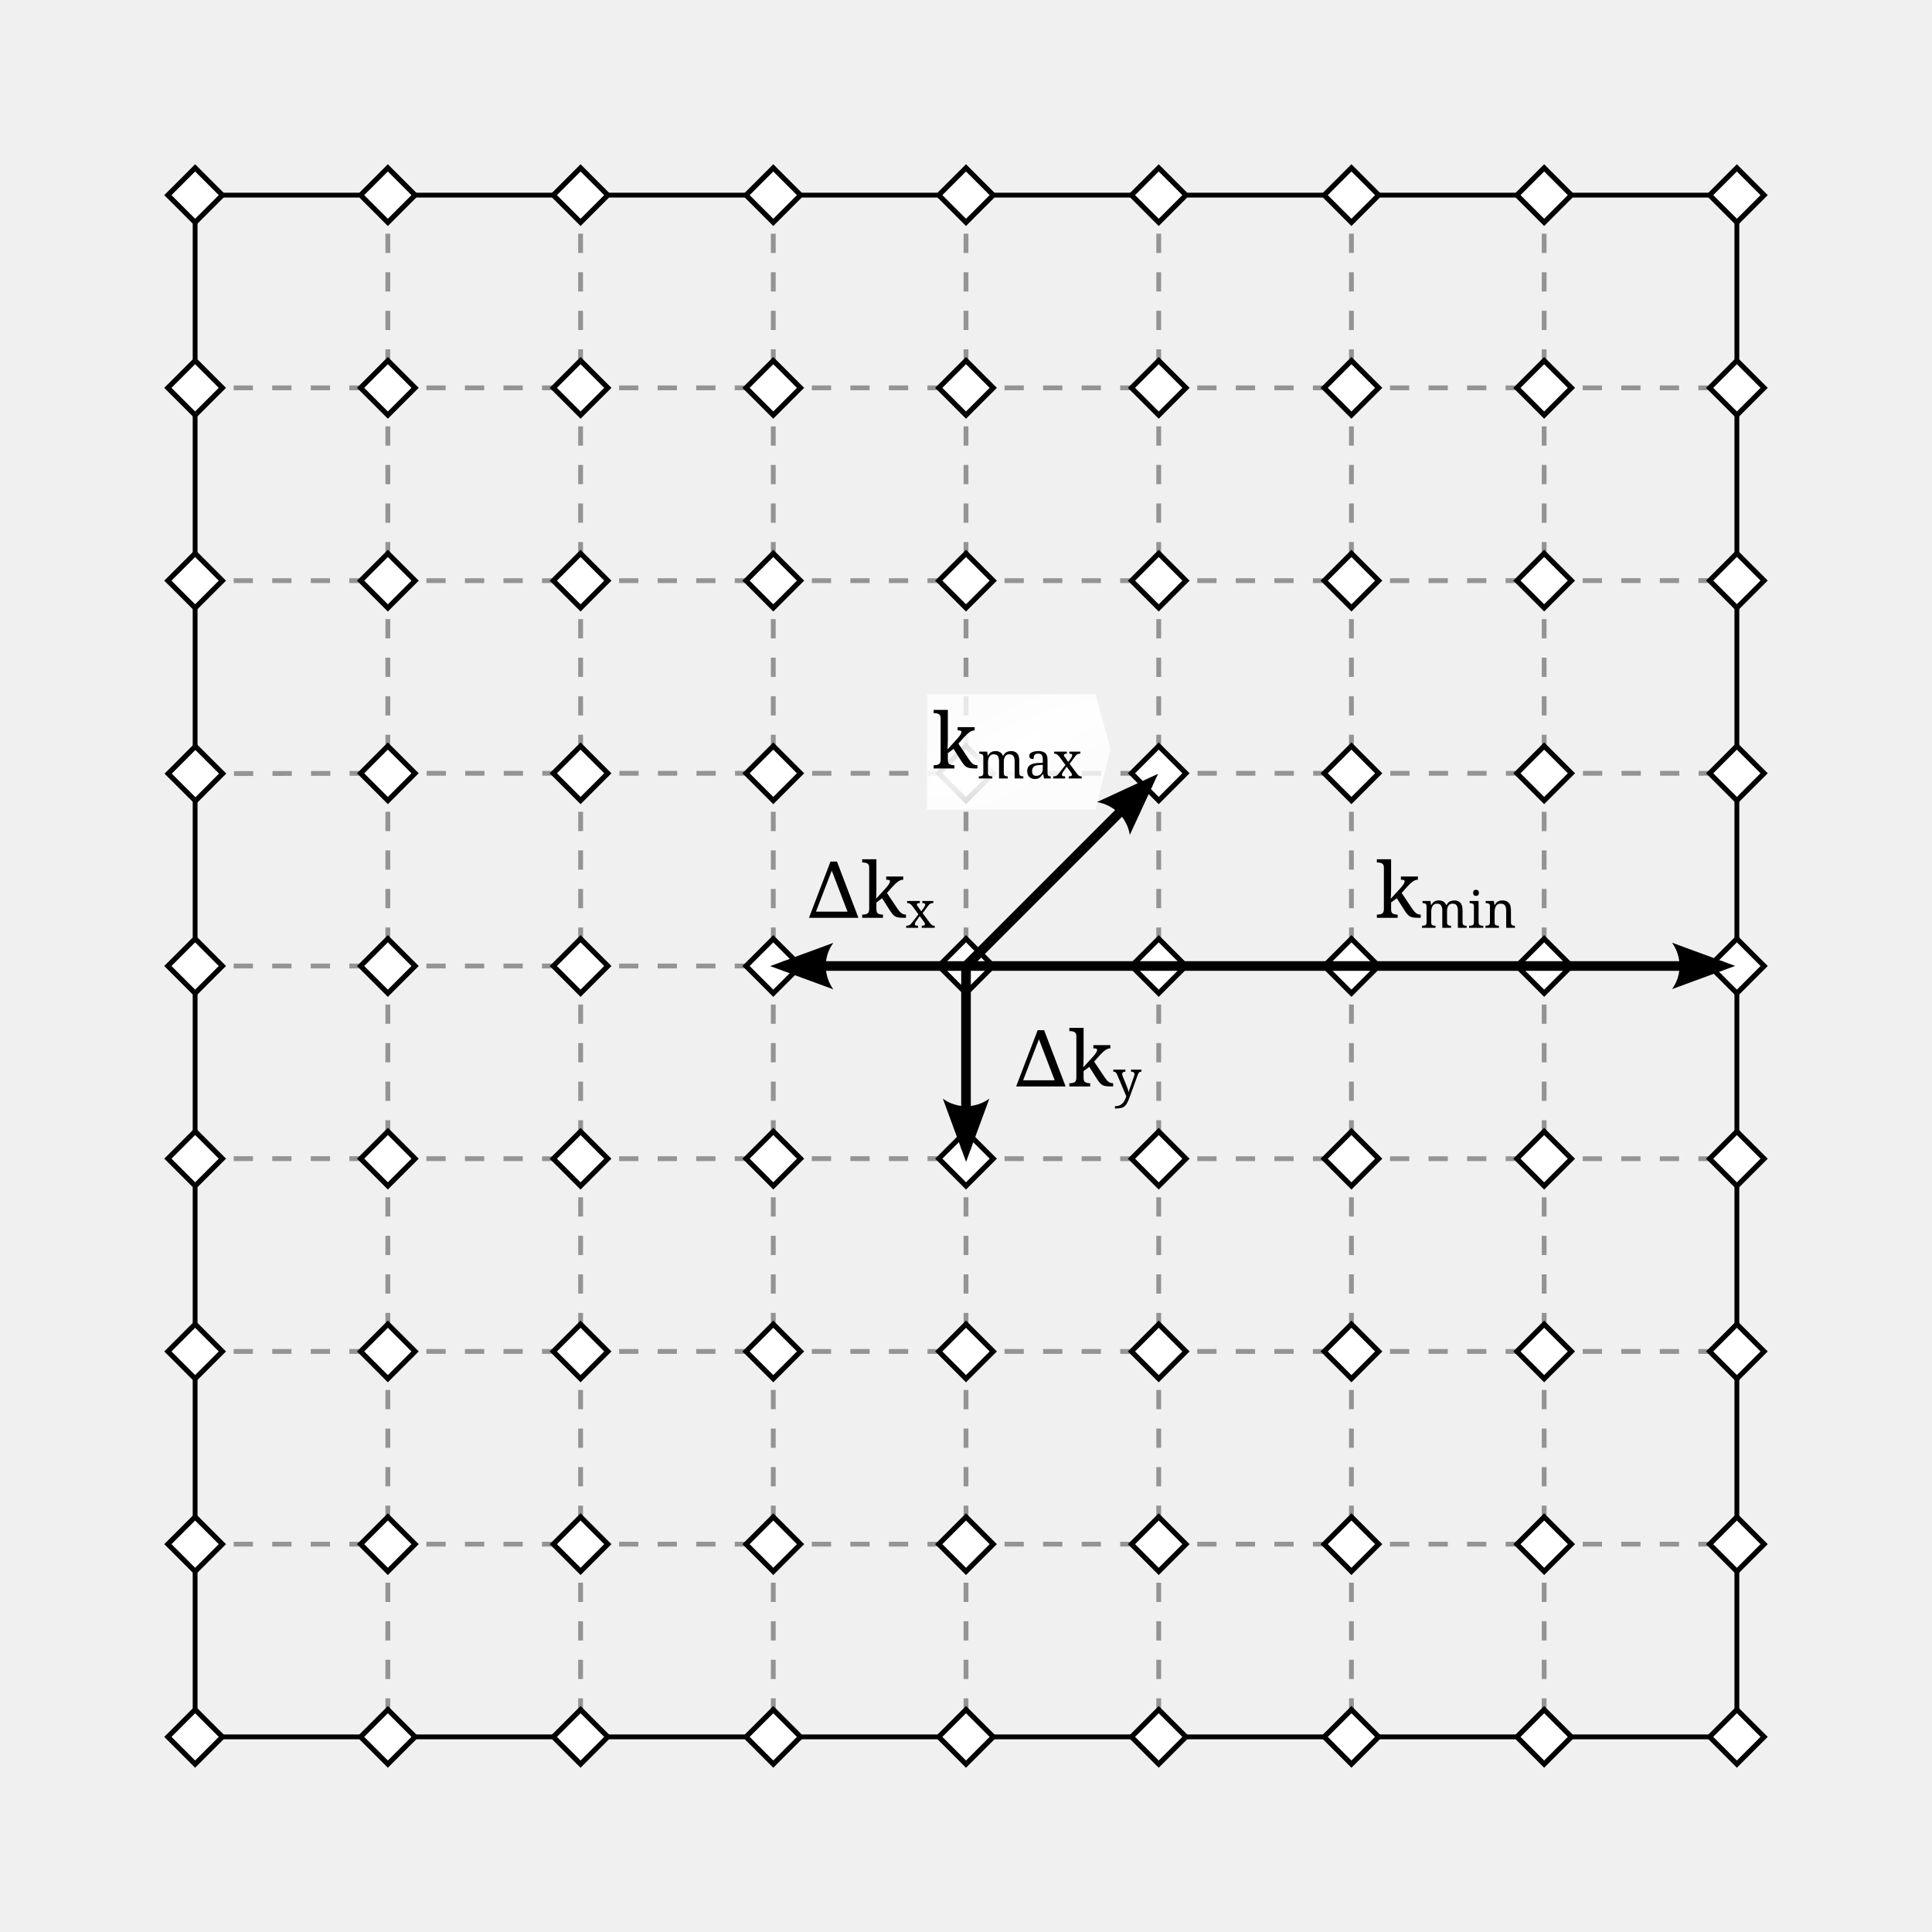
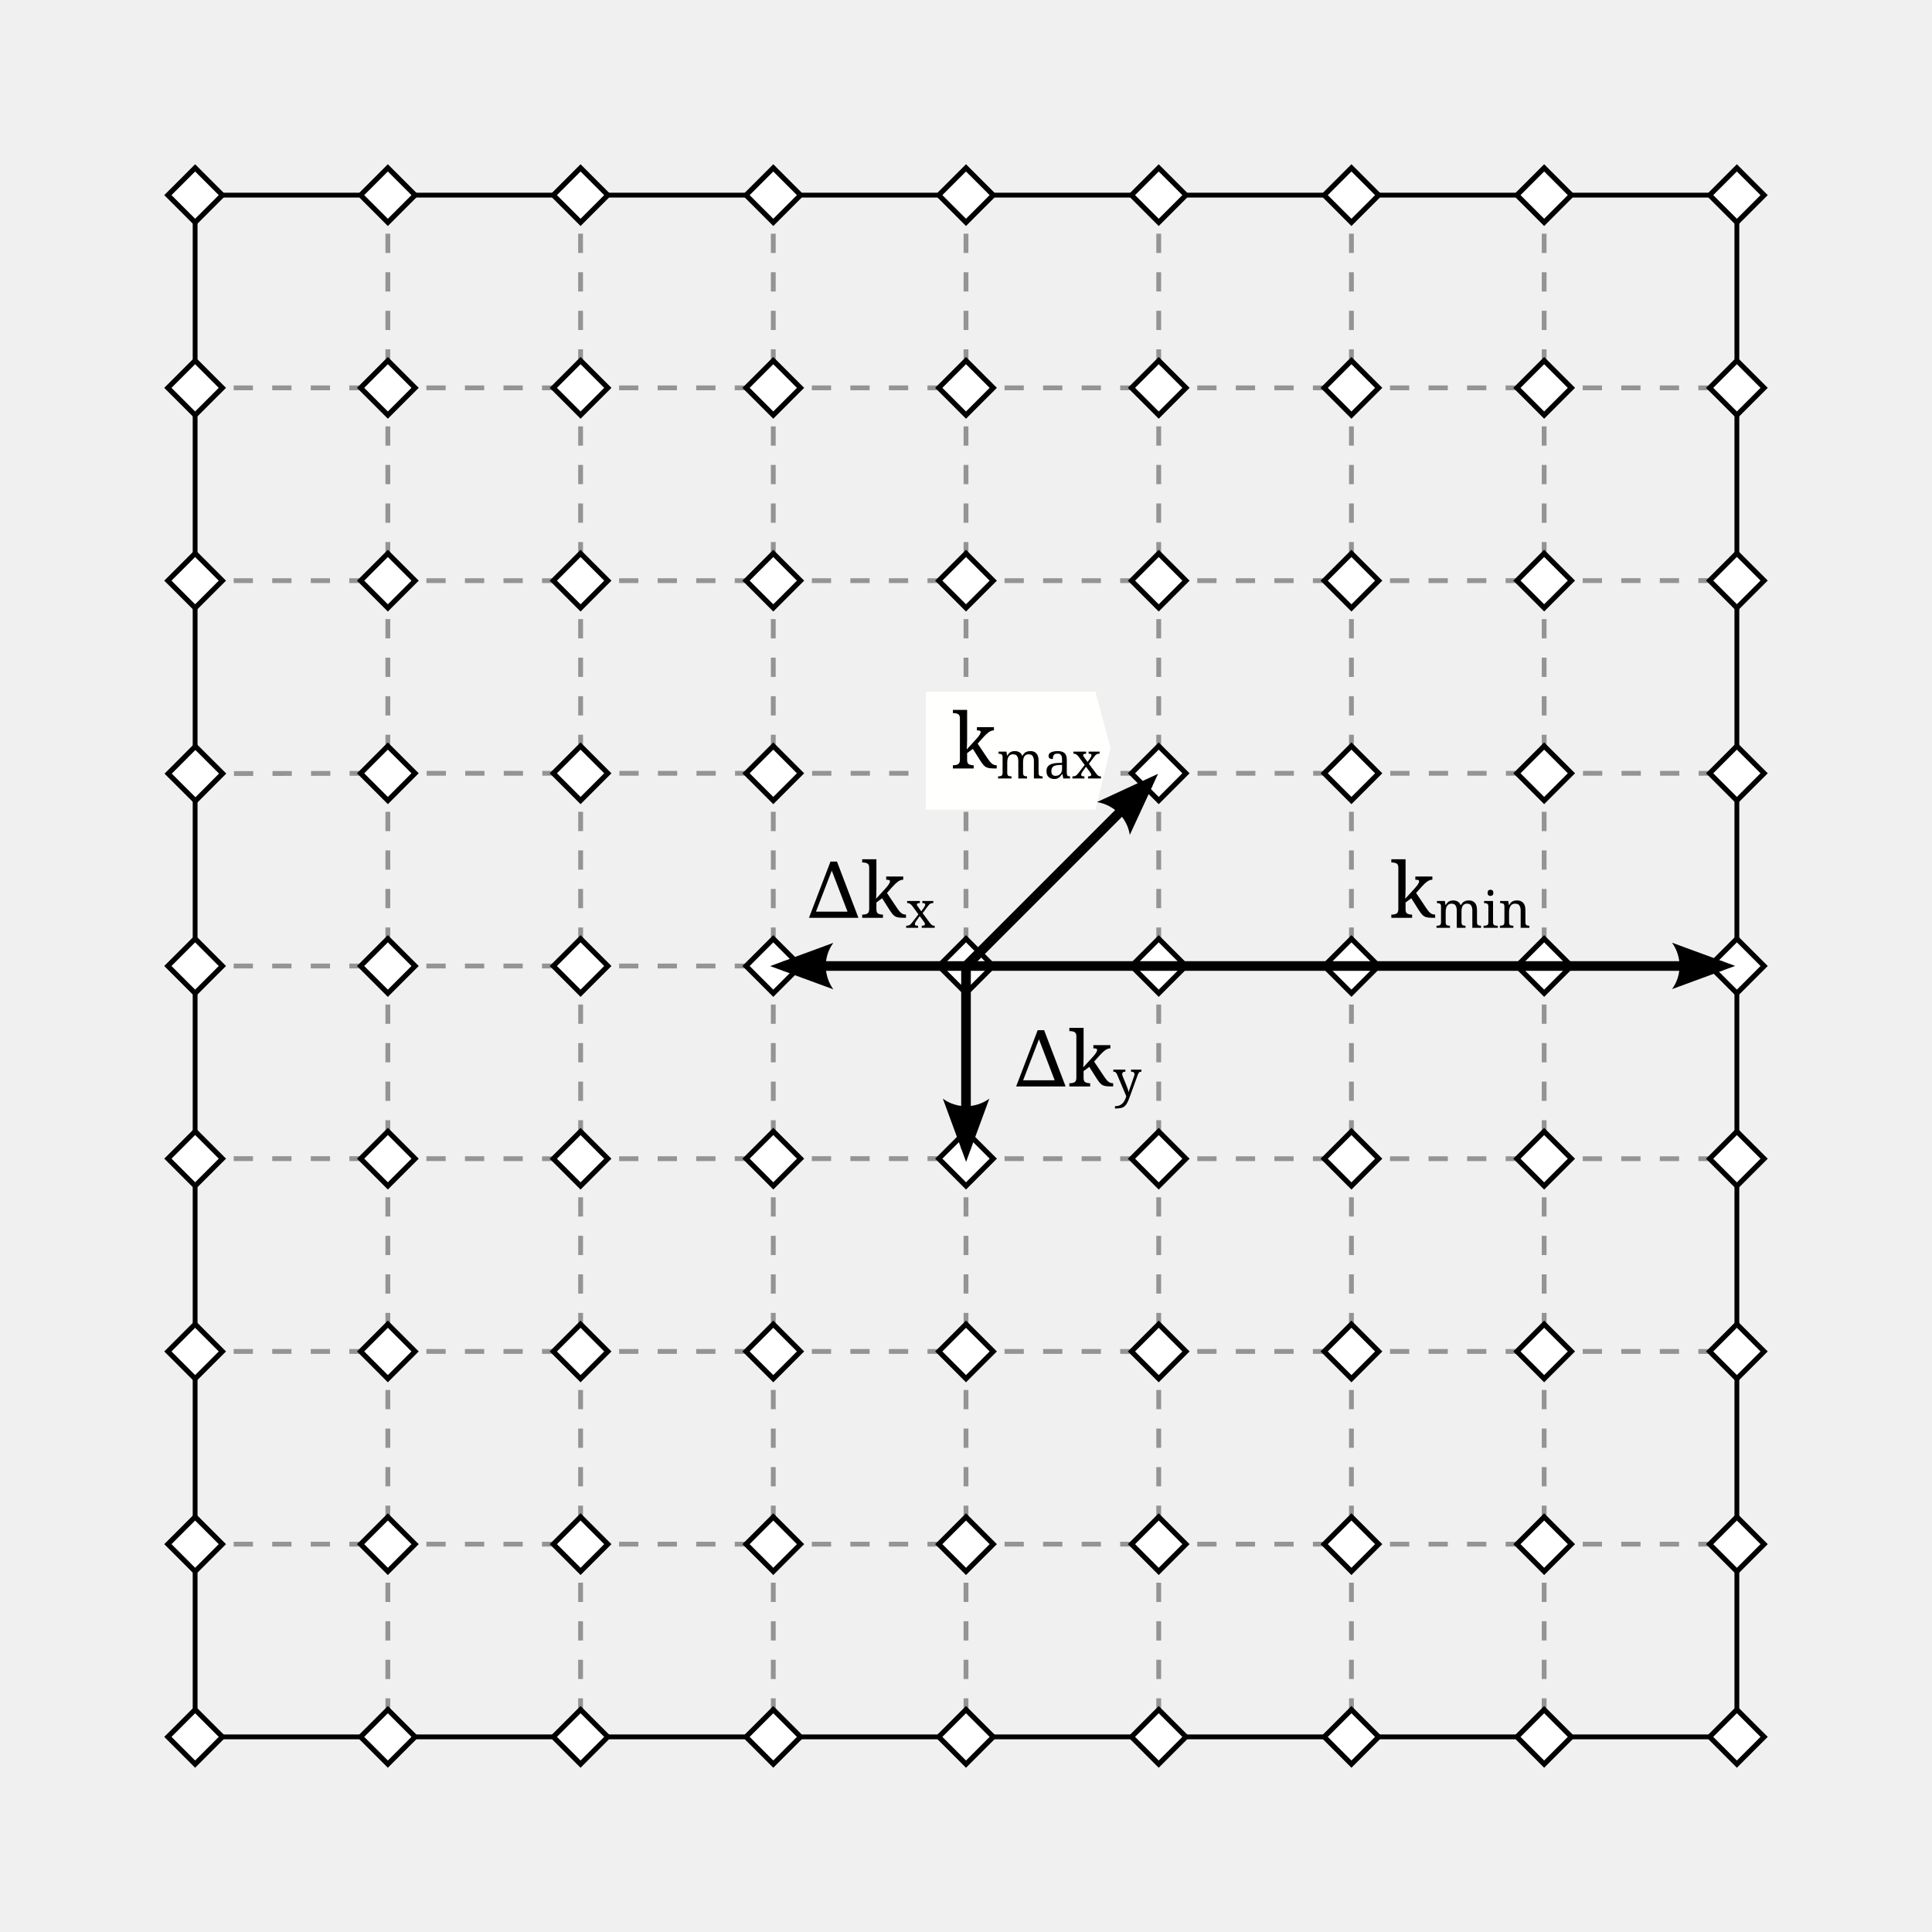
<svg xmlns="http://www.w3.org/2000/svg" xmlns:xlink="http://www.w3.org/1999/xlink" width="401" height="401" id="svg2" version="1.1">
  <defs id="defs4">
    <linearGradient id="linearGradient8533">
      <stop id="stop8535" offset="0" style="stop-color:#ffffff;stop-opacity:1;" />
      <stop id="stop8537" offset="1" style="stop-color:#ffffff;stop-opacity:0.784;" />
    </linearGradient>
    <marker orient="auto" refY="0.0" refX="0.0" id="Arrow2Mend" style="overflow:visible;">
      <path id="path3794" style="fill-rule:evenodd;stroke-width:0.625;stroke-linejoin:round;" d="M 8.719,4.034 L -2.207,0.016 L 8.719,-4.002 C 6.973,-1.63 6.983,1.616 8.719,4.034 z " transform="scale(0.6) rotate(180) translate(0,0)" />
    </marker>
    <marker orient="auto" refY="0.0" refX="0.0" id="Arrow2Lend" style="overflow:visible;">
      <path id="path3788" style="fill-rule:evenodd;stroke-width:0.625;stroke-linejoin:round;" d="M 8.719,4.034 L -2.207,0.016 L 8.719,-4.002 C 6.973,-1.63 6.983,1.616 8.719,4.034 z " transform="scale(1.1) rotate(180) translate(1,0)" />
    </marker>
    <marker orient="auto" refY="0" refX="0" id="EmptyDiamondL" style="overflow:visible">
      <path id="path3873" d="M 0,-7.071 -7.071,0 0,7.071 7.071,0 0,-7.071 z" style="fill:#ffffff;fill-rule:evenodd;stroke:#000000;stroke-width:1pt" transform="scale(0.8,0.8)" />
    </marker>
    <marker orient="auto" refY="0" refX="0" id="DotL" style="overflow:visible">
      <path id="path3828" d="m -2.5,-1 c 0,2.76 -2.24,5 -5,5 -2.76,0 -5,-2.24 -5,-5 0,-2.76 2.24,-5 5,-5 2.76,0 5,2.24 5,5 z" style="fill-rule:evenodd;stroke:#000000;stroke-width:1pt" transform="matrix(0.8,0,0,0.8,5.92,0.8)" />
    </marker>
    <marker orient="auto" refY="0" refX="0" id="DotM" style="overflow:visible">
      <path id="path3831" d="m -2.5,-1 c 0,2.76 -2.24,5 -5,5 -2.76,0 -5,-2.24 -5,-5 0,-2.76 2.24,-5 5,-5 2.76,0 5,2.24 5,5 z" style="fill-rule:evenodd;stroke:#000000;stroke-width:1pt" transform="matrix(0.4,0,0,0.4,2.96,0.4)" />
    </marker>
    <marker orient="auto" refY="0" refX="0" id="EmptyDiamondL-1" style="overflow:visible">
      <path id="path3873-7" d="M 0,-7.071 -7.071,0 0,7.071 7.071,0 0,-7.071 z" style="fill:#ffffff;fill-rule:evenodd;stroke:#000000;stroke-width:1pt" transform="scale(0.8,0.8)" />
    </marker>
    <marker orient="auto" refY="0" refX="0" id="marker6063" style="overflow:visible">
      <path id="path6065" d="M 0,-7.071 -7.071,0 0,7.071 7.071,0 0,-7.071 z" style="fill:#ffffff;fill-rule:evenodd;stroke:#000000;stroke-width:1pt" transform="scale(0.8,0.8)" />
    </marker>
    <marker orient="auto" refY="0" refX="0" id="marker6067" style="overflow:visible">
      <path id="path6069" d="M 0,-7.071 -7.071,0 0,7.071 7.071,0 0,-7.071 z" style="fill:#ffffff;fill-rule:evenodd;stroke:#000000;stroke-width:1pt" transform="scale(0.8,0.8)" />
    </marker>
    <marker orient="auto" refY="0" refX="0" id="EmptyDiamondL-0" style="overflow:visible">
      <path id="path3873-9" d="M 0,-7.071 -7.071,0 0,7.071 7.071,0 0,-7.071 z" style="fill:#ffffff;fill-rule:evenodd;stroke:#000000;stroke-width:1pt" transform="scale(0.8,0.8)" />
    </marker>
    <marker orient="auto" refY="0" refX="0" id="marker6063-4" style="overflow:visible">
      <path id="path6065-8" d="M 0,-7.071 -7.071,0 0,7.071 7.071,0 0,-7.071 z" style="fill:#ffffff;fill-rule:evenodd;stroke:#000000;stroke-width:1pt" transform="scale(0.8,0.8)" />
    </marker>
    <marker orient="auto" refY="0" refX="0" id="marker6067-8" style="overflow:visible">
      <path id="path6069-2" d="M 0,-7.071 -7.071,0 0,7.071 7.071,0 0,-7.071 z" style="fill:#ffffff;fill-rule:evenodd;stroke:#000000;stroke-width:1pt" transform="scale(0.8,0.8)" />
    </marker>
    <marker orient="auto" refY="0" refX="0" id="EmptyDiamondL-5" style="overflow:visible">
      <path id="path3873-5" d="M 0,-7.071 -7.071,0 0,7.071 7.071,0 0,-7.071 z" style="fill:#ffffff;fill-rule:evenodd;stroke:#000000;stroke-width:1pt" transform="scale(0.8,0.8)" />
    </marker>
    <marker orient="auto" refY="0" refX="0" id="marker6122" style="overflow:visible">
      <path id="path6124" d="M 0,-7.071 -7.071,0 0,7.071 7.071,0 0,-7.071 z" style="fill:#ffffff;fill-rule:evenodd;stroke:#000000;stroke-width:1pt" transform="scale(0.8,0.8)" />
    </marker>
    <marker orient="auto" refY="0" refX="0" id="marker6126" style="overflow:visible">
      <path id="path6128" d="M 0,-7.071 -7.071,0 0,7.071 7.071,0 0,-7.071 z" style="fill:#ffffff;fill-rule:evenodd;stroke:#000000;stroke-width:1pt" transform="scale(0.8,0.8)" />
    </marker>
    <marker orient="auto" refY="0" refX="0" id="EmptyDiamondL-7" style="overflow:visible">
      <path id="path3873-1" d="M 0,-7.071 -7.071,0 0,7.071 7.071,0 0,-7.071 z" style="fill:#ffffff;fill-rule:evenodd;stroke:#000000;stroke-width:1pt" transform="scale(0.8,0.8)" />
    </marker>
    <marker orient="auto" refY="0" refX="0" id="marker6122-1" style="overflow:visible">
      <path id="path6124-5" d="M 0,-7.071 -7.071,0 0,7.071 7.071,0 0,-7.071 z" style="fill:#ffffff;fill-rule:evenodd;stroke:#000000;stroke-width:1pt" transform="scale(0.8,0.8)" />
    </marker>
    <marker orient="auto" refY="0" refX="0" id="marker6126-2" style="overflow:visible">
      <path id="path6128-7" d="M 0,-7.071 -7.071,0 0,7.071 7.071,0 0,-7.071 z" style="fill:#ffffff;fill-rule:evenodd;stroke:#000000;stroke-width:1pt" transform="scale(0.8,0.8)" />
    </marker>
    <marker orient="auto" refY="0" refX="0" id="EmptyDiamondL-14" style="overflow:visible">
      <path id="path3873-2" d="M 0,-7.071 -7.071,0 0,7.071 7.071,0 0,-7.071 z" style="fill:#ffffff;fill-rule:evenodd;stroke:#000000;stroke-width:1pt" transform="scale(0.8,0.8)" />
    </marker>
    <marker orient="auto" refY="0" refX="0" id="marker6122-3" style="overflow:visible">
      <path id="path6124-2" d="M 0,-7.071 -7.071,0 0,7.071 7.071,0 0,-7.071 z" style="fill:#ffffff;fill-rule:evenodd;stroke:#000000;stroke-width:1pt" transform="scale(0.8,0.8)" />
    </marker>
    <marker orient="auto" refY="0" refX="0" id="marker6126-21" style="overflow:visible">
      <path id="path6128-6" d="M 0,-7.071 -7.071,0 0,7.071 7.071,0 0,-7.071 z" style="fill:#ffffff;fill-rule:evenodd;stroke:#000000;stroke-width:1pt" transform="scale(0.8,0.8)" />
    </marker>
    <marker orient="auto" refY="0" refX="0" id="EmptyDiamondL-57" style="overflow:visible">
      <path id="path3873-6" d="M 0,-7.071 -7.071,0 0,7.071 7.071,0 0,-7.071 z" style="fill:#ffffff;fill-rule:evenodd;stroke:#000000;stroke-width:1pt" transform="scale(0.8,0.8)" />
    </marker>
    <marker orient="auto" refY="0" refX="0" id="marker6122-18" style="overflow:visible">
      <path id="path6124-9" d="M 0,-7.071 -7.071,0 0,7.071 7.071,0 0,-7.071 z" style="fill:#ffffff;fill-rule:evenodd;stroke:#000000;stroke-width:1pt" transform="scale(0.8,0.8)" />
    </marker>
    <marker orient="auto" refY="0" refX="0" id="marker6126-27" style="overflow:visible">
      <path id="path6128-9" d="M 0,-7.071 -7.071,0 0,7.071 7.071,0 0,-7.071 z" style="fill:#ffffff;fill-rule:evenodd;stroke:#000000;stroke-width:1pt" transform="scale(0.8,0.8)" />
    </marker>
    <marker orient="auto" refY="0" refX="0" id="EmptyDiamondL-4" style="overflow:visible">
      <path id="path3873-3" d="M 0,-7.071 -7.071,0 0,7.071 7.071,0 0,-7.071 z" style="fill:#ffffff;fill-rule:evenodd;stroke:#000000;stroke-width:1pt" transform="scale(0.8,0.8)" />
    </marker>
    <marker orient="auto" refY="0" refX="0" id="marker6219" style="overflow:visible">
      <path id="path6221" d="M 0,-7.071 -7.071,0 0,7.071 7.071,0 0,-7.071 z" style="fill:#ffffff;fill-rule:evenodd;stroke:#000000;stroke-width:1pt" transform="scale(0.8,0.8)" />
    </marker>
    <marker orient="auto" refY="0" refX="0" id="marker6223" style="overflow:visible">
      <path id="path6225" d="M 0,-7.071 -7.071,0 0,7.071 7.071,0 0,-7.071 z" style="fill:#ffffff;fill-rule:evenodd;stroke:#000000;stroke-width:1pt" transform="scale(0.8,0.8)" />
    </marker>
    <marker orient="auto" refY="0" refX="0" id="EmptyDiamondL-2" style="overflow:visible">
      <path id="path3873-33" d="M 0,-7.071 -7.071,0 0,7.071 7.071,0 0,-7.071 z" style="fill:#ffffff;fill-rule:evenodd;stroke:#000000;stroke-width:1pt" transform="scale(0.8,0.8)" />
    </marker>
    <marker orient="auto" refY="0" refX="0" id="marker6259" style="overflow:visible">
      <path id="path6261" d="M 0,-7.071 -7.071,0 0,7.071 7.071,0 0,-7.071 z" style="fill:#ffffff;fill-rule:evenodd;stroke:#000000;stroke-width:1pt" transform="scale(0.8,0.8)" />
    </marker>
    <marker orient="auto" refY="0" refX="0" id="marker6263" style="overflow:visible">
      <path id="path6265" d="M 0,-7.071 -7.071,0 0,7.071 7.071,0 0,-7.071 z" style="fill:#ffffff;fill-rule:evenodd;stroke:#000000;stroke-width:1pt" transform="scale(0.8,0.8)" />
    </marker>
    <marker orient="auto" refY="0" refX="0" id="EmptyDiamondL-11" style="overflow:visible">
      <path id="path3873-38" d="M 0,-7.071 -7.071,0 0,7.071 7.071,0 0,-7.071 z" style="fill:#ffffff;fill-rule:evenodd;stroke:#000000;stroke-width:1pt" transform="scale(0.8,0.8)" />
    </marker>
    <marker orient="auto" refY="0" refX="0" id="marker6299" style="overflow:visible">
      <path id="path6301" d="M 0,-7.071 -7.071,0 0,7.071 7.071,0 0,-7.071 z" style="fill:#ffffff;fill-rule:evenodd;stroke:#000000;stroke-width:1pt" transform="scale(0.8,0.8)" />
    </marker>
    <marker orient="auto" refY="0" refX="0" id="marker6303" style="overflow:visible">
      <path id="path6305" d="M 0,-7.071 -7.071,0 0,7.071 7.071,0 0,-7.071 z" style="fill:#ffffff;fill-rule:evenodd;stroke:#000000;stroke-width:1pt" transform="scale(0.8,0.8)" />
    </marker>
    <marker orient="auto" refY="0" refX="0" id="EmptyDiamondL-19" style="overflow:visible">
      <path id="path3873-8" d="M 0,-7.071 -7.071,0 0,7.071 7.071,0 0,-7.071 z" style="fill:#ffffff;fill-rule:evenodd;stroke:#000000;stroke-width:1pt" transform="scale(0.8,0.8)" />
    </marker>
    <marker orient="auto" refY="0" refX="0" id="marker6387" style="overflow:visible">
      <path id="path6389" d="M 0,-7.071 -7.071,0 0,7.071 7.071,0 0,-7.071 z" style="fill:#ffffff;fill-rule:evenodd;stroke:#000000;stroke-width:1pt" transform="scale(0.8,0.8)" />
    </marker>
    <marker orient="auto" refY="0" refX="0" id="marker6391" style="overflow:visible">
      <path id="path6393" d="M 0,-7.071 -7.071,0 0,7.071 7.071,0 0,-7.071 z" style="fill:#ffffff;fill-rule:evenodd;stroke:#000000;stroke-width:1pt" transform="scale(0.8,0.8)" />
    </marker>
    <radialGradient xlink:href="#linearGradient8533" id="radialGradient8528" cx="453" cy="108" fx="453" fy="108" r="37.5" gradientUnits="userSpaceOnUse" gradientTransform="translate(31.78571,26.07143)" />
    <radialGradient xlink:href="#linearGradient8533" id="radialGradient8547" cx="488" cy="128" fx="488" fy="128" r="47.5" gradientTransform="matrix(1,0,0,1.105263,13.21429,61.16917)" gradientUnits="userSpaceOnUse" />
    <marker orient="auto" refY="0" refX="0" id="Arrow2Mend-7" style="overflow:visible">
      <path id="path3794-5" style="fill-rule:evenodd;stroke-width:0.625;stroke-linejoin:round" d="M 8.719,4.034 -2.207,0.016 8.719,-4.002 c -1.745,2.372 -1.735,5.617 -6e-7,8.035 z" transform="scale(-0.6,-0.6)" />
    </marker>
    <marker orient="auto" refY="0" refX="0" id="marker2948" style="overflow:visible">
      <path id="path2950" style="fill-rule:evenodd;stroke-width:0.625;stroke-linejoin:round" d="M 8.719,4.034 -2.207,0.016 8.719,-4.002 c -1.745,2.372 -1.735,5.617 -6e-7,8.035 z" transform="scale(-0.6,-0.6)" />
    </marker>
    <radialGradient xlink:href="#linearGradient3949" id="radialGradient10895" gradientUnits="userSpaceOnUse" gradientTransform="matrix(7.666663,-4.2542269e-6,2.2516014e-6,0.5833328,-5141.596,-185.9544)" cx="768.008" cy="394.912" fx="768.008" fy="394.912" r="30" />
    <linearGradient id="linearGradient3949">
      <stop id="stop3951" style="stop-color:#fffffd;stop-opacity:1" offset="0" />
    </linearGradient>
-     <radialGradient r="30" fy="396.772" fx="767.285" cy="396.772" cx="767.285" gradientTransform="matrix(-1.333333,0.6666666,-0.1490713,-0.2981421,1292.694,-237.729)" gradientUnits="userSpaceOnUse" id="radialGradient3263" xlink:href="#linearGradient8533" />
+     <radialGradient r="30" fy="396.772" fx="767.285" cy="396.772" cx="767.285" gradientTransform="matrix(-1.342175,0.6807152,-0.15006,-0.3044248,1299.738,-246.28)" gradientUnits="userSpaceOnUse" id="radialGradient3263" xlink:href="#linearGradient3949" />
  </defs>
  <g id="layer1" transform="translate(-59.5,8.137817)" style="display:inline">
    <path style="fill:none;stroke:#949494;stroke-width:1;stroke-linecap:butt;stroke-linejoin:miter;stroke-miterlimit:4;stroke-opacity:1;stroke-dasharray:4, 4;stroke-dashoffset:0" d="m 140,32.362 c 0,108.561 0,222.257 0,320" id="path6327" />
    <path style="fill:none;stroke:#949494;stroke-width:1;stroke-linecap:butt;stroke-linejoin:miter;stroke-miterlimit:4;stroke-opacity:1;stroke-dasharray:4, 4;stroke-dashoffset:0" d="m 180,32.362 c 0.015,120.183 0.035,213.169 0,320" id="path6327-4" />
    <path style="fill:none;stroke:#949494;stroke-width:1;stroke-linecap:butt;stroke-linejoin:miter;stroke-miterlimit:4;stroke-opacity:1;stroke-dasharray:4, 4;stroke-dashoffset:0" d="m 220,32.362 c 0,107.892 0,215.88 0,320" id="path6327-2" />
    <path style="fill:none;stroke:#949494;stroke-width:1;stroke-linecap:butt;stroke-linejoin:miter;stroke-miterlimit:4;stroke-opacity:1;stroke-dasharray:4, 4;stroke-dashoffset:0" d="m 260,32.362 c 0,120.186 0,213.165 0,320" id="path6327-7" />
    <path style="fill:none;stroke:#949494;stroke-width:1;stroke-linecap:butt;stroke-linejoin:miter;stroke-miterlimit:4;stroke-opacity:1;stroke-dasharray:4, 4;stroke-dashoffset:0" d="m 300,32.362 c 0,107.895 0,215.878 0,320" id="path6327-79" />
    <path style="fill:none;stroke:#949494;stroke-width:1;stroke-linecap:butt;stroke-linejoin:miter;stroke-miterlimit:4;stroke-opacity:1;stroke-dasharray:4, 4;stroke-dashoffset:0" d="m 340,32.362 c 0,120.185 0,213.166 0,320" id="path6327-3" />
    <path style="fill:none;stroke:#949494;stroke-width:1;stroke-linecap:butt;stroke-linejoin:miter;stroke-miterlimit:4;stroke-opacity:1;stroke-dasharray:4, 4;stroke-dashoffset:0" d="m 380,32.362 c 0,120.185 0,213.166 0,320" id="path6327-3-5" />
    <path style="fill:none;stroke:#000000;stroke-width:1px;stroke-linecap:butt;stroke-linejoin:miter;stroke-opacity:1" d="m 100,32.362 0,320 m 320,0 0,-320" id="path2987" />
    <path style="fill:none;stroke:#949494;stroke-width:1;stroke-linecap:butt;stroke-linejoin:miter;stroke-miterlimit:4;stroke-opacity:1;stroke-dasharray:4, 4;stroke-dashoffset:0;marker-start:url(#EmptyDiamondL);marker-mid:url(#EmptyDiamondL);marker-end:url(#EmptyDiamondL)" d="m 100,72.362 40,0 40,0 40,0 40,0 40,0 40,0 40,0 40,0" id="path4389" />
    <path style="fill:none;stroke:#949494;stroke-width:1;stroke-linecap:butt;stroke-linejoin:miter;stroke-miterlimit:4;stroke-opacity:1;stroke-dasharray:4, 4;stroke-dashoffset:0;marker-start:url(#EmptyDiamondL);marker-mid:url(#EmptyDiamondL);marker-end:url(#EmptyDiamondL)" d="m 100,112.382 40,0 40,0 40,0 40,0 40,0 40,0 40,-0.01 40,-0.01" id="path4389-1" />
    <path style="fill:none;stroke:#949494;stroke-width:1;stroke-linecap:butt;stroke-linejoin:miter;stroke-miterlimit:4;stroke-opacity:1;stroke-dasharray:4, 4;stroke-dashoffset:0;marker-start:url(#EmptyDiamondL);marker-mid:url(#EmptyDiamondL);marker-end:url(#EmptyDiamondL)" d="M 100.059,152.43 140,152.362 l 40,0 40,0 40,0 40,0 40,0 40,0 40,0" id="path4389-6" />
    <path style="fill:none;stroke:#949494;stroke-width:1;stroke-linecap:butt;stroke-linejoin:miter;stroke-miterlimit:4;stroke-opacity:1;stroke-dasharray:4, 4;stroke-dashoffset:0;marker-start:url(#EmptyDiamondL);marker-mid:url(#EmptyDiamondL);marker-end:url(#EmptyDiamondL)" d="m 100,192.362 40,0 40,0 40,0 40,0 40,0 40,0 40,0 40,0" id="path4389-8" />
    <path style="fill:none;stroke:#949494;stroke-width:1;stroke-linecap:butt;stroke-linejoin:miter;stroke-miterlimit:4;stroke-opacity:1;stroke-dasharray:4, 4;stroke-dashoffset:0;marker-start:url(#EmptyDiamondL);marker-mid:url(#EmptyDiamondL);marker-end:url(#EmptyDiamondL)" d="m 100.005,232.347 40,0 39.995,0.015 40.005,-0.015 40,0 39.995,0.015 40,0 40,0 40,0" id="path4389-5" />
    <path style="fill:none;stroke:#949494;stroke-width:1;stroke-linecap:butt;stroke-linejoin:miter;stroke-miterlimit:4;stroke-opacity:1;stroke-dasharray:4, 4;stroke-dashoffset:0;marker-start:url(#EmptyDiamondL);marker-mid:url(#EmptyDiamondL);marker-end:url(#EmptyDiamondL)" d="m 100,272.362 40,0 40,0 40,0 40,0 40,0 40,0 40,0 40,0" id="path4389-5-1" />
    <path style="fill:none;stroke:#000000;stroke-width:1px;stroke-linecap:butt;stroke-linejoin:miter;stroke-opacity:1;marker-start:url(#EmptyDiamondL);marker-mid:url(#EmptyDiamondL);marker-end:url(#EmptyDiamondL)" d="m 100,32.362 40,0 40,0 40,0 40,0 40,0 40,0 40,0 40,0" id="path4389-4" />
    <path style="fill:none;stroke:#949494;stroke-width:1;stroke-linecap:butt;stroke-linejoin:miter;stroke-miterlimit:4;stroke-opacity:1;stroke-dasharray:4, 4;stroke-dashoffset:0;marker-start:url(#EmptyDiamondL);marker-mid:url(#EmptyDiamondL);marker-end:url(#EmptyDiamondL)" d="m 100,312.362 40,0 40,0 40,0 40,0 40,0 40,0 40,0 40,0" id="path4389-5-1-7" />
    <path style="fill:none;stroke:#000000;stroke-width:1px;stroke-linecap:butt;stroke-linejoin:miter;stroke-opacity:1;marker-start:url(#EmptyDiamondL);marker-mid:url(#EmptyDiamondL);marker-end:url(#EmptyDiamondL)" d="m 100,352.362 40,0 40,0 40,0 40,0 40,0 40,0 40,0 40,0" id="path4389-5-1-7-6" />
  </g>
  <g id="layer2" style="display:none">
    <path style="fill:none;stroke:#000000;stroke-width:2;stroke-linecap:butt;stroke-linejoin:miter;stroke-miterlimit:4;stroke-opacity:1;stroke-dasharray:none;marker-end:url(#Arrow2Mend);display:inline" d="m 200.5,200.5 158,-158" id="path6684" />
    <path style="fill:none;stroke:#000000;stroke-width:2;stroke-linecap:butt;stroke-linejoin:miter;stroke-miterlimit:4;stroke-opacity:1;stroke-dasharray:none;marker-end:url(#Arrow2Mend);display:inline" d="m 200.5,200.5 78,0" id="path6936" />
    <path style="fill:none;stroke:#000000;stroke-width:2;stroke-linecap:butt;stroke-linejoin:miter;stroke-miterlimit:4;stroke-opacity:1;stroke-dasharray:none;marker-end:url(#Arrow2Mend);display:inline" d="m 200.5,200.5 -38,0" id="path7688" />
    <path style="fill:none;stroke:#000000;stroke-width:2;stroke-linecap:butt;stroke-linejoin:miter;stroke-miterlimit:4;stroke-opacity:1;stroke-dasharray:none;marker-start:none;marker-end:url(#Arrow2Mend);display:inline" d="m 200.5,200.5 0,38" id="path7940" />
    <text xml:space="preserve" style="font-size:40px;font-style:normal;font-variant:normal;font-weight:normal;font-stretch:normal;line-height:125%;letter-spacing:0px;word-spacing:0px;fill:#000000;fill-opacity:1;stroke:none;display:inline;font-family:Serif;-inkscape-font-specification:Serif" x="175.5" y="190.5" id="text8442">
      <tspan id="tspan8444" x="175.5" y="190.5" style="font-size:16px">∆x</tspan>
    </text>
    <text transform="translate(-59.5,8.137817)" xml:space="preserve" style="font-size:40px;font-style:normal;font-variant:normal;font-weight:normal;font-stretch:normal;line-height:125%;letter-spacing:0px;word-spacing:0px;fill:#000000;fill-opacity:1;stroke:none;display:inline;font-family:Serif;-inkscape-font-specification:Serif" x="270" y="217.362" id="text8442-0">
      <tspan id="tspan8444-2" x="270" y="217.362" style="font-size:16px">∆y</tspan>
    </text>
    <text xml:space="preserve" style="font-size:40px;font-style:normal;font-variant:normal;font-weight:normal;font-stretch:normal;line-height:125%;letter-spacing:0px;word-spacing:0px;fill:#000000;fill-opacity:1;stroke:none;display:inline;font-family:Serif;-inkscape-font-specification:Serif" x="246.5" y="190.5" id="text8442-8">
      <tspan id="tspan8476" x="246.5" y="190.5" style="font-size:16px">λ<tspan style="font-size:65.001%" id="tspan8480">min</tspan>
      </tspan>
    </text>
    <text xml:space="preserve" style="font-size:40px;font-style:normal;font-variant:normal;font-weight:normal;font-stretch:normal;line-height:125%;letter-spacing:0px;word-spacing:0px;fill:#000000;fill-opacity:1;stroke:none;display:inline;font-family:Serif;-inkscape-font-specification:Serif" x="305.5" y="60.5" id="text8442-8-0">
      <tspan id="tspan8476-2" x="305.5" y="60.5" style="font-size:16px">λ<tspan style="font-size:65.001%" id="tspan8480-4">max</tspan>
      </tspan>
    </text>
  </g>
  <g id="layer3" style="display:inline">
    <path style="fill:none;stroke:#000000;stroke-width:2;stroke-linecap:butt;stroke-linejoin:miter;stroke-miterlimit:4;stroke-opacity:1;stroke-dasharray:none;marker-end:url(#Arrow2Mend);display:inline" d="m 200.5,200.5 -38,0" id="path7688-5" />
    <path style="fill:none;stroke:#000000;stroke-width:2;stroke-linecap:butt;stroke-linejoin:miter;stroke-miterlimit:4;stroke-opacity:1;stroke-dasharray:none;marker-start:none;marker-end:url(#Arrow2Mend);display:inline" d="m 200.5,200.5 0,38" id="path7940-5" />
    <text xml:space="preserve" style="font-size:40px;font-style:normal;font-variant:normal;font-weight:normal;font-stretch:normal;line-height:125%;letter-spacing:0px;word-spacing:0px;fill:#000000;fill-opacity:1;stroke:none;display:inline;font-family:Serif;-inkscape-font-specification:Serif" x="167.5" y="190.5" id="text8442-3">
      <tspan id="tspan8444-9" x="167.5" y="190.5" style="font-size:16px">∆k<tspan style="font-size:65.001%;baseline-shift:sub" id="tspan3114">x</tspan>
      </tspan>
    </text>
    <text xml:space="preserve" style="font-size:40px;font-style:normal;font-variant:normal;font-weight:normal;font-stretch:normal;line-height:125%;letter-spacing:0px;word-spacing:0px;fill:#000000;fill-opacity:1;stroke:none;display:inline;font-family:Serif;-inkscape-font-specification:Serif" x="210.5" y="225.5" id="text8442-0-6">
      <tspan id="tspan8444-2-8" x="210.5" y="225.5" style="font-size:16px">∆k<tspan style="font-size:65.001%;baseline-shift:sub" id="tspan3116">y</tspan>
      </tspan>
    </text>
    <path style="fill:none;stroke:#000000;stroke-width:2;stroke-linecap:butt;stroke-linejoin:miter;stroke-miterlimit:4;stroke-opacity:1;stroke-dasharray:none;marker-end:url(#marker2948)" d="m 200.5,200.5 157,0" id="path3124" />
    <path style="fill:none;stroke:#000000;stroke-width:2;stroke-linecap:butt;stroke-linejoin:miter;stroke-miterlimit:4;stroke-opacity:1;stroke-dasharray:none;marker-end:url(#marker2948)" d="m 200.5,200.5 38,-38" id="path4370" />
-     <text xml:space="preserve" style="font-size:40px;font-style:normal;font-variant:normal;font-weight:normal;font-stretch:normal;line-height:125%;letter-spacing:0px;word-spacing:0px;fill:#000000;fill-opacity:1;stroke:none;display:inline;font-family:Serif;-inkscape-font-specification:Serif" x="285.5" y="190.5" id="text8442-0-6-9">
-       <tspan id="tspan8444-2-8-6" x="285.5" y="190.5" style="font-size:16px">k<tspan style="font-size:65.001%;baseline-shift:sub" id="tspan3116-5">min</tspan>
+     <text xml:space="preserve" style="font-size:40px;font-style:normal;font-variant:normal;font-weight:normal;font-stretch:normal;line-height:125%;letter-spacing:0px;word-spacing:0px;fill:#000000;fill-opacity:1;stroke:none;display:inline;font-family:Serif;-inkscape-font-specification:Serif" x="288.5" y="190.5" id="text8442-0-6-9">
+       <tspan id="tspan8444-2-8-6" x="288.5" y="190.5" style="font-size:16px">k<tspan style="font-size:65.001%;baseline-shift:sub" id="tspan3116-5">min</tspan>
      </tspan>
    </text>
-     <path d="m 192.42,144.088 0,23.968 34.957,0 L 230.5,155.5 227.377,144.088 z" id="path4134-3" style="fill:url(#radialGradient3263);fill-opacity:1;stroke:none;display:inline" />
-     <text xml:space="preserve" style="font-size:40px;font-style:normal;font-variant:normal;font-weight:normal;font-stretch:normal;line-height:125%;letter-spacing:0px;word-spacing:0px;fill:#000000;fill-opacity:1;stroke:none;display:inline;font-family:Serif;-inkscape-font-specification:Serif" x="193.5" y="159.5" id="text8442-0-6-9-6">
-       <tspan id="tspan8444-2-8-6-0" x="193.5" y="159.5" style="font-size:16px">k<tspan style="font-size:65.001%;baseline-shift:sub" id="tspan3116-5-1">max</tspan>
+     <path d="m 192.167,143.583 0,24.473 35.189,0 3.144,-12.82 -3.144,-11.653 z" id="path4134-3" style="fill:url(#radialGradient3263);fill-opacity:1;stroke:none;display:inline" />
+     <text xml:space="preserve" style="font-size:40px;font-style:normal;font-variant:normal;font-weight:normal;font-stretch:normal;line-height:125%;letter-spacing:0px;word-spacing:0px;fill:#000000;fill-opacity:1;stroke:none;display:inline;font-family:Serif;-inkscape-font-specification:Serif" x="197.5" y="159.5" id="text8442-0-6-9-6">
+       <tspan id="tspan8444-2-8-6-0" x="197.5" y="159.5" style="font-size:16px">k<tspan style="font-size:65.001%;baseline-shift:sub" id="tspan3116-5-1">max</tspan>
      </tspan>
    </text>
  </g>
  <g id="layer4" style="display:none">
    <path style="fill:none;stroke:#000000;stroke-width:2;stroke-linecap:butt;stroke-linejoin:miter;stroke-miterlimit:4;stroke-opacity:1;stroke-dasharray:none;marker-end:url(#Arrow2Mend);display:inline" d="m 200.5,200.5 78,-78" id="path2925" />
    <path style="fill:none;stroke:#000000;stroke-width:0.723;stroke-miterlimit:4;stroke-opacity:1;stroke-dasharray:none;stroke-dashoffset:0;display:inline" id="path4174" d="M 234.642,206.358 A 20,20 0 0 1 240.5,220.5 l -20,0 z" transform="matrix(2.767767,0,0,2.767767,-408.9347,-410.6505)" />
    <text xml:space="preserve" style="font-size:40px;font-style:normal;font-variant:normal;font-weight:normal;font-stretch:normal;line-height:125%;letter-spacing:0px;word-spacing:0px;fill:#000000;fill-opacity:1;stroke:none;display:inline;font-family:Serif;-inkscape-font-specification:Serif" x="237.5" y="145.5" id="text8442-3-9">
      <tspan id="tspan8444-9-2" x="237.5" y="145.5" style="font-size:16px;font-weight:bold;-inkscape-font-specification:Serif Bold">k</tspan>
    </text>
    <text xml:space="preserve" style="font-size:40px;font-style:normal;font-variant:normal;font-weight:normal;font-stretch:normal;line-height:125%;letter-spacing:0px;word-spacing:0px;fill:#000000;fill-opacity:1;stroke:none;display:inline;font-family:Serif;-inkscape-font-specification:Serif" x="257.5" y="180.5" id="text8442-3-9-7">
      <tspan id="tspan4192" x="257.5" y="180.5" style="font-size:16px">θ</tspan>
    </text>
  </g>
</svg>
